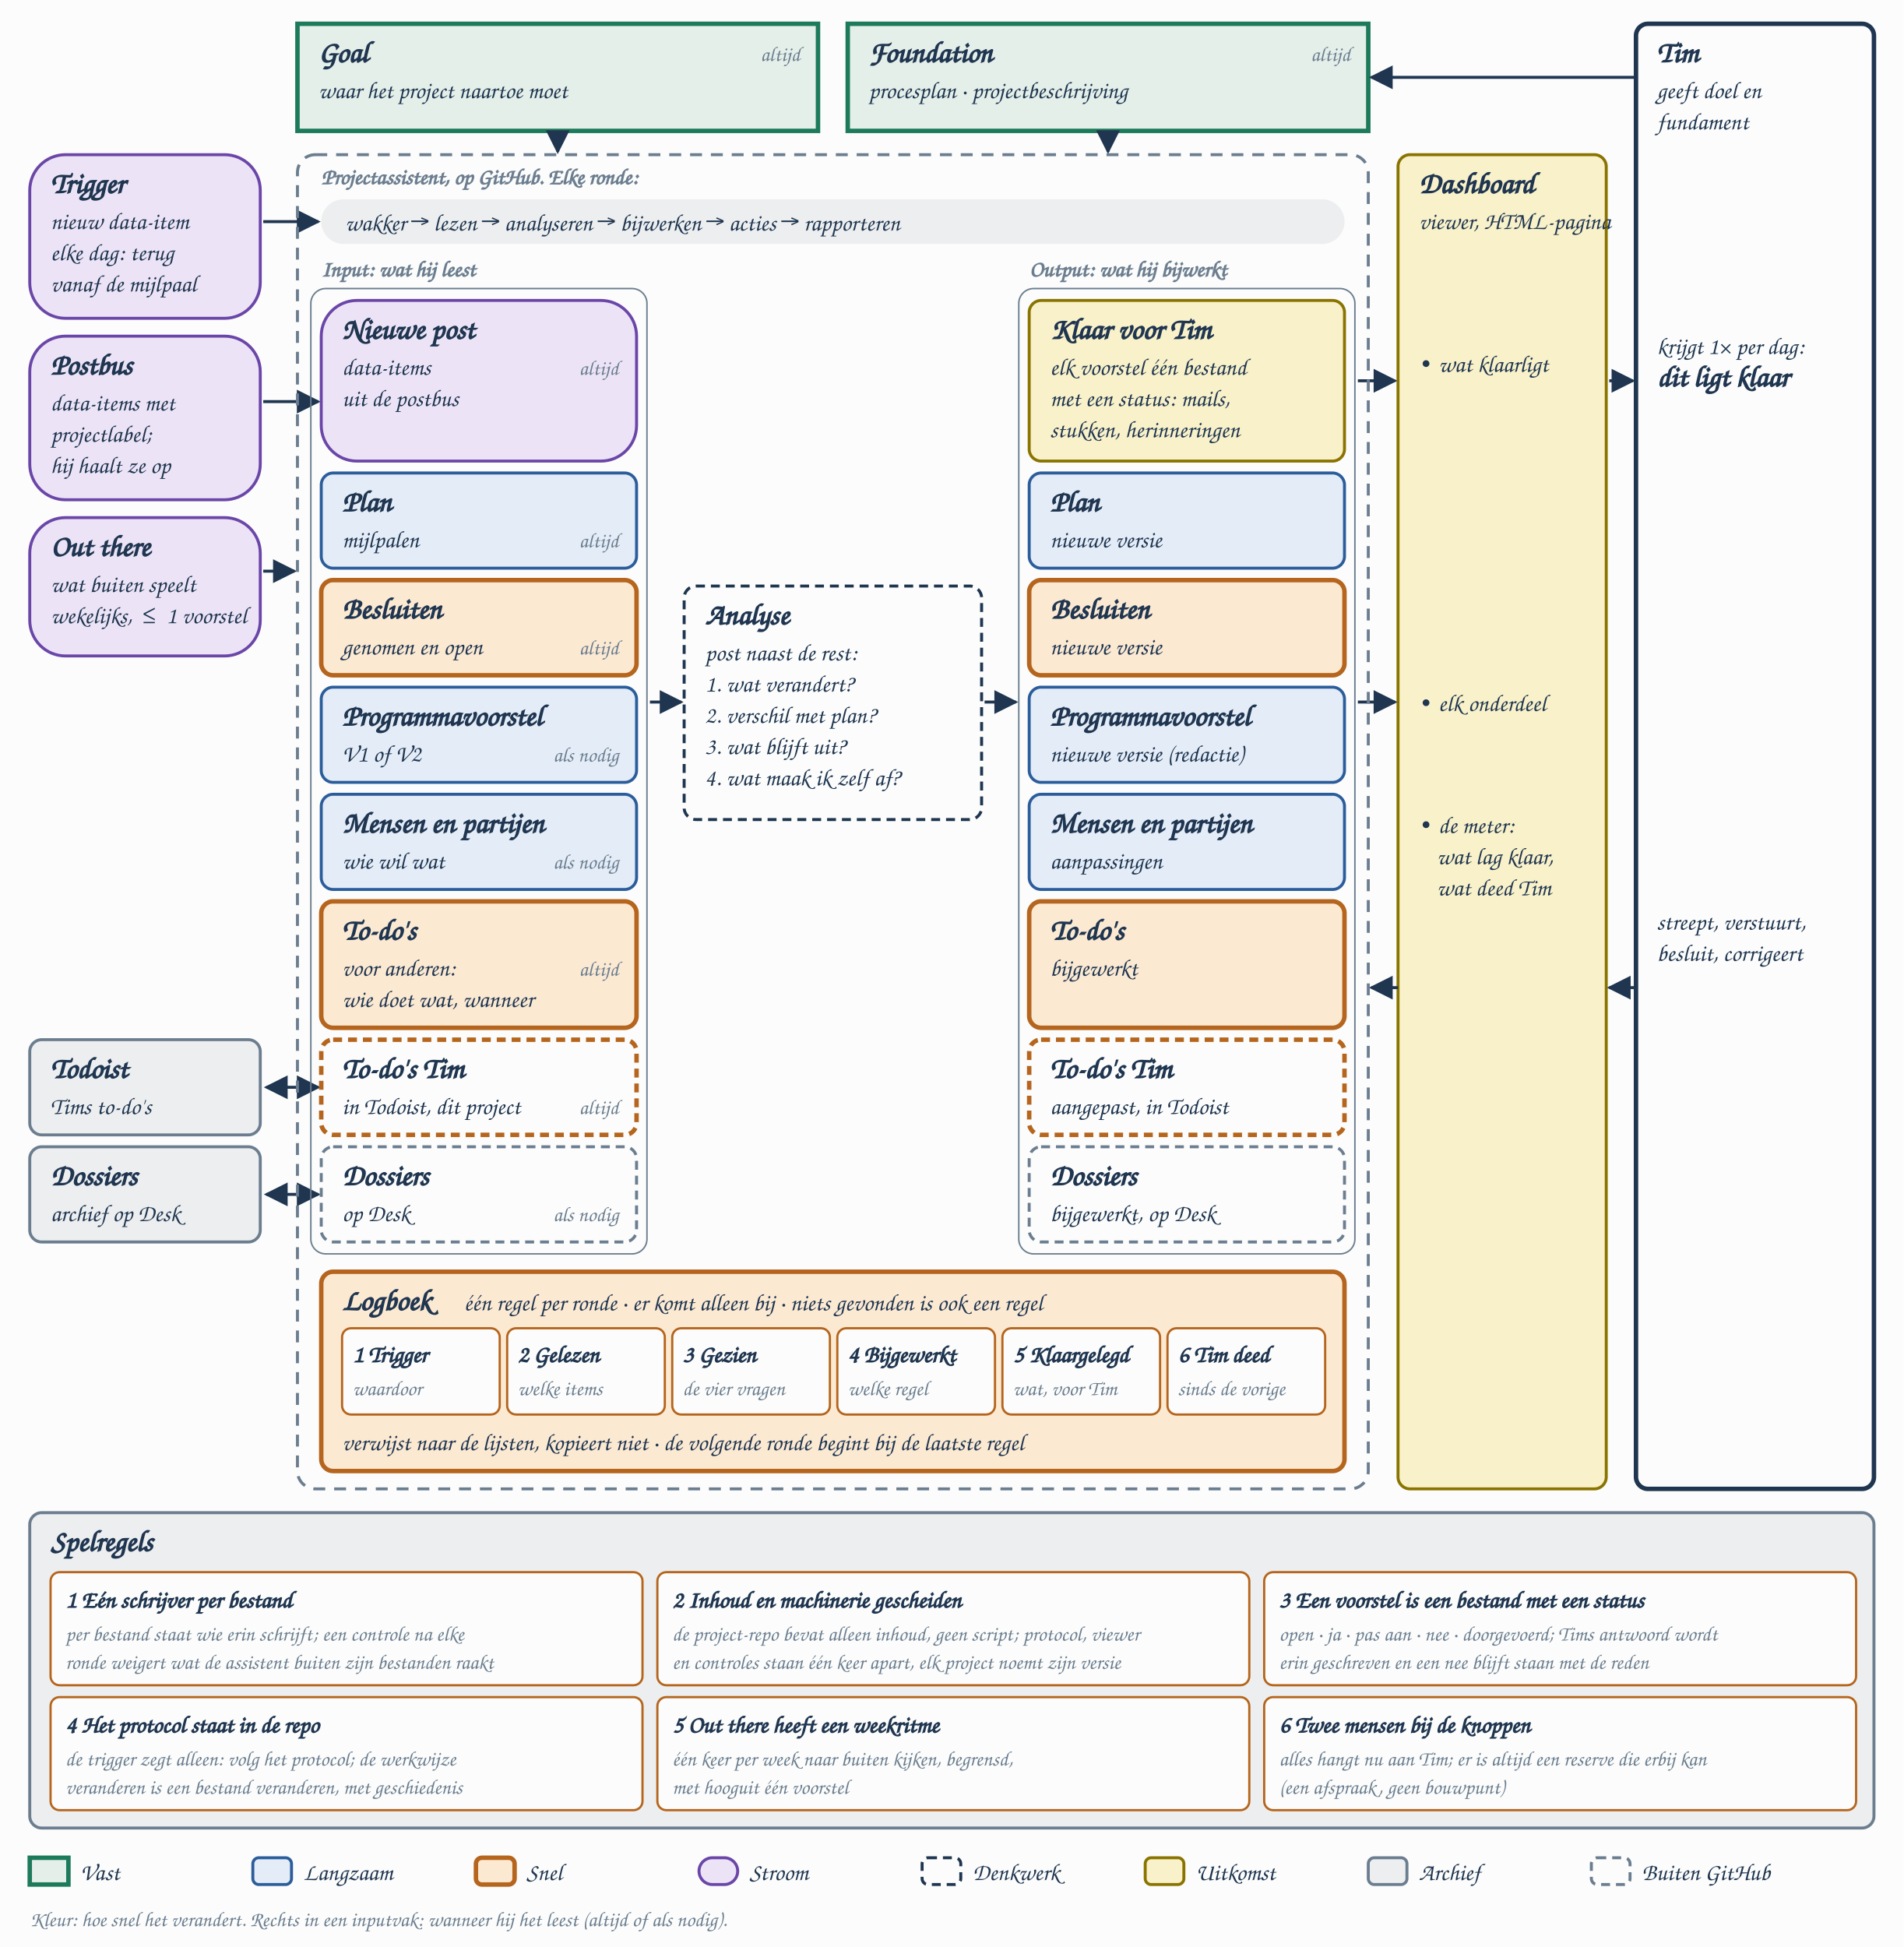
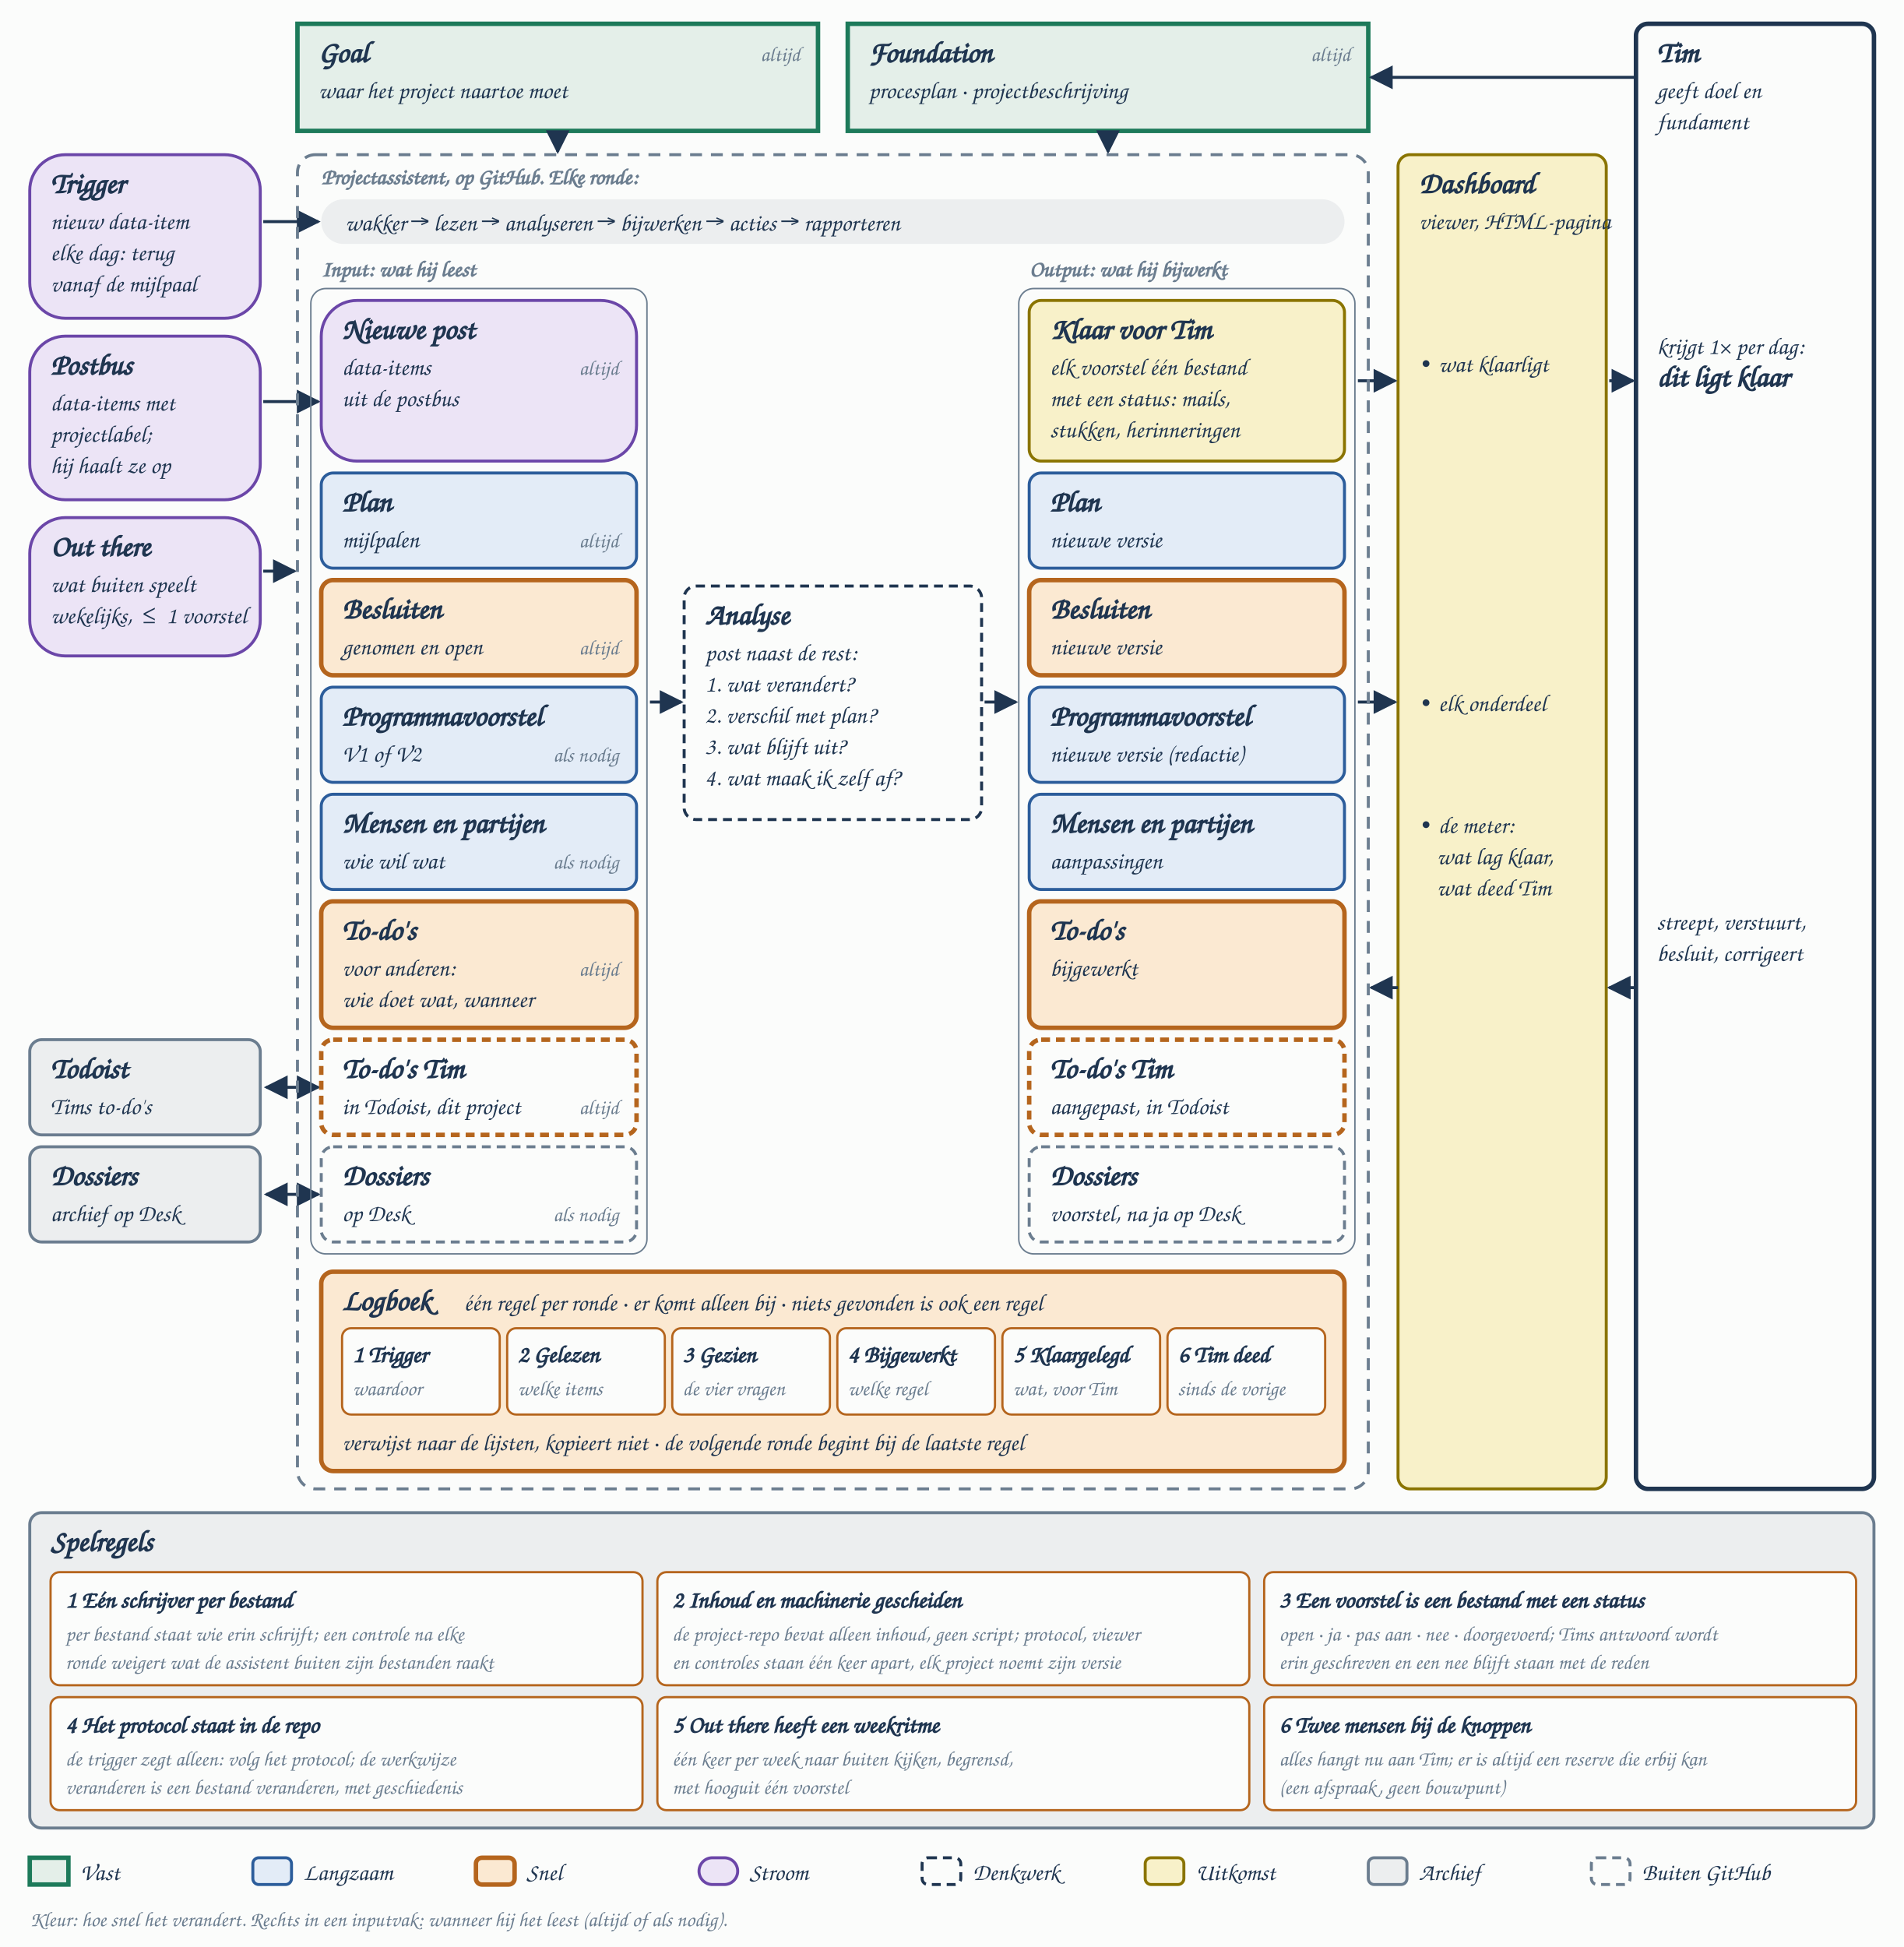
<svg xmlns="http://www.w3.org/2000/svg" width="1280" height="1309" viewBox="0 0 1280 1309" role="img" aria-label="Containertekening van de projectassistent">
  <style>text{fill:#1f3550;font-family:"Kalam","Comic Sans MS","Chalkboard SE",cursive}
.lbl{font-weight:700;font-size:20px}.sm{font-size:16px}.xs{font-size:14px;fill:#6b7d8f}
.clbl{font-size:15px;font-weight:700;fill:#6b7d8f}
.vak{font-size:16px;font-weight:700}
.cel{fill:#fbfcfb;stroke:#b5651d;stroke-width:1.5}
.b{stroke-width:2}
.vast{fill:#e4efe9;stroke:#1d7a5a;stroke-width:3}
.slow{fill:#e3ecf7;stroke:#2c5d9b}
.fast{fill:#fbe9d2;stroke:#b5651d;stroke-width:3}
.flow{fill:#ece4f6;stroke:#6b46a8}
.think{fill:#fbfcfb;stroke:#1f3550;stroke-dasharray:6 4}
.out{fill:#f8f1c9;stroke:#8a7400}
.arch{fill:#eceeef;stroke:#6b7d8f}
.ext{fill:none;stroke-dasharray:6 4}
.tim{fill:#fbfcfb;stroke:#1f3550;stroke-width:3}
.loop{fill:#eceeef}
.group{fill:none;stroke:#6b7d8f;stroke-width:1}
.container{fill:none;stroke:#6b7d8f;stroke-width:2;stroke-dasharray:8 6}
.arrow{stroke:#1f3550;stroke-width:2;fill:none;marker-end:url(#pijl)}.both{marker-start:url(#pijl)}.tip{fill:#1f3550}</style>
  <rect width="1280" height="1309" fill="#fbfcfb" />
  <defs>
    <marker id="pijl" viewBox="0 0 10 10" refX="9" refY="5" markerWidth="8" markerHeight="8" orient="auto-start-reverse">
      <path d="M0,0 L10,5 L0,10 z" class="tip" />
    </marker>
  </defs>
  <rect class="b vast" x="200" y="16" width="350" height="72" rx="0" />
  <text class="lbl" x="214" y="42">Goal</text>
  <text class="sm" x="214" y="66">waar het project naartoe moet</text>
  <text class="xs" text-anchor="end" x="538" y="41">altijd</text>
  <rect class="b vast" x="570" y="16" width="350" height="72" rx="0" />
  <text class="lbl" x="584" y="42">Foundation</text>
  <text class="sm" x="584" y="66">procesplan · projectbeschrijving</text>
  <text class="xs" text-anchor="end" x="908" y="41">altijd</text>
  <path class="arrow" d="M375,88 L375,102" />
  <path class="arrow" d="M745,88 L745,102" />
  <rect class="b out" x="940" y="104" width="140" height="897" rx="8" />
  <text class="lbl" x="954" y="130">Dashboard</text>
  <text class="sm" x="954" y="154">viewer, HTML-pagina</text>
  <text class="sm" x="954" y="250">• wat klaarligt</text>
  <text class="sm" x="954" y="478">• elk onderdeel</text>
  <text class="sm" x="954" y="560">• de meter:</text>
  <text class="sm" x="966" y="581">wat lag klaar,</text>
  <text class="sm" x="966" y="602">wat deed Tim</text>
  <path class="arrow" d="M913,256 L938,256" />
  <path class="arrow" d="M913,472 L938,472" />
  <rect class="b tim" x="1100" y="16" width="160" height="985" rx="8" />
  <text class="lbl" x="1114" y="42">Tim</text>
  <text class="sm" x="1114" y="66">geeft doel en</text>
  <text class="sm" x="1114" y="87">fundament</text>
  <path class="arrow" d="M1100,52 L922,52" />
  <text class="sm" x="1114" y="238">krijgt 1× per dag:</text>
  <text class="lbl" x="1114" y="260">dit ligt klaar</text>
  <path class="arrow" d="M1082,256 L1098,256" />
  <text class="sm" x="1114" y="625">streept, verstuurt,</text>
  <text class="sm" x="1114" y="646">besluit, corrigeert</text>
  <path class="arrow" d="M1100,664 L1082,664" />
  <path class="arrow" d="M940,664 L922,664" />
  <rect class="b flow" x="20" y="104" width="155" height="110" rx="24" />
  <text class="lbl" x="34" y="130">Trigger</text>
  <text class="sm" x="34" y="154">nieuw data-item</text>
  <text class="sm" x="34" y="175">elke dag: terug</text>
  <text class="sm" x="34" y="196">vanaf de mijlpaal</text>
  <path class="arrow" d="M177,149 L214,149" />
  <rect class="b flow" x="20" y="226" width="155" height="110" rx="24" />
  <text class="lbl" x="34" y="252">Postbus</text>
  <text class="sm" x="34" y="276">data-items met</text>
  <text class="sm" x="34" y="297">projectlabel;</text>
  <text class="sm" x="34" y="318">hij haalt ze op</text>
  <path class="arrow" d="M177,270 L214,270" />
  <rect class="b flow" x="20" y="348" width="155" height="93" rx="24" />
  <text class="lbl" x="34" y="374">Out there</text>
  <text class="sm" x="34" y="398">wat buiten speelt</text>
  <text class="sm" x="34" y="419">wekelijks, ≤ 1 voorstel</text>
  <path class="arrow" d="M177,384 L198,384" />
  <rect class="b arch" x="20" y="699" width="155" height="64" rx="8" />
  <text class="lbl" x="34" y="725">Todoist</text>
  <text class="sm" x="34" y="749">Tims to-do's</text>
  <path class="arrow both" d="M179,731 L214,731" />
  <rect class="b arch" x="20" y="771" width="155" height="64" rx="8" />
  <text class="lbl" x="34" y="797">Dossiers</text>
  <text class="sm" x="34" y="821">archief op Desk</text>
  <path class="arrow both" d="M179,803 L214,803" />
  <rect class="container" x="200" y="104" width="720" height="897" rx="12" />
  <text class="clbl" x="216" y="124">Projectassistent, op GitHub. Elke ronde:</text>
  <rect class="loop" x="216" y="134" width="688" height="30" rx="15" />
  <text class="sm" x="232" y="155">wakker → lezen → analyseren → bijwerken → acties → rapporteren</text>
  <text class="clbl" x="216" y="186">Input: wat hij leest</text>
  <text class="clbl" x="692" y="186">Output: wat hij bijwerkt</text>
  <rect class="group" x="209" y="194" width="226" height="649" rx="10" />
  <rect class="group" x="685" y="194" width="226" height="649" rx="10" />
  <rect class="b slow" x="216" y="318" width="212" height="64" rx="8" />
  <text class="lbl" x="230" y="344">Plan</text>
  <text class="sm" x="230" y="368">mijlpalen</text>
  <text class="xs" text-anchor="end" x="416" y="368">altijd</text>
  <rect class="b slow" x="692" y="318" width="212" height="64" rx="8" />
  <text class="lbl" x="706" y="344">Plan</text>
  <text class="sm" x="706" y="368">nieuwe versie</text>
  <rect class="b fast" x="216" y="390" width="212" height="64" rx="8" />
  <text class="lbl" x="230" y="416">Besluiten</text>
  <text class="sm" x="230" y="440">genomen en open</text>
  <text class="xs" text-anchor="end" x="416" y="440">altijd</text>
  <rect class="b fast" x="692" y="390" width="212" height="64" rx="8" />
  <text class="lbl" x="706" y="416">Besluiten</text>
  <text class="sm" x="706" y="440">nieuwe versie</text>
  <rect class="b slow" x="216" y="462" width="212" height="64" rx="8" />
  <text class="lbl" x="230" y="488">Programmavoorstel</text>
  <text class="sm" x="230" y="512">V1 of V2</text>
  <text class="xs" text-anchor="end" x="416" y="512">als nodig</text>
  <rect class="b slow" x="692" y="462" width="212" height="64" rx="8" />
  <text class="lbl" x="706" y="488">Programmavoorstel</text>
  <text class="sm" x="706" y="512">nieuwe versie (redactie)</text>
  <rect class="b slow" x="216" y="534" width="212" height="64" rx="8" />
  <text class="lbl" x="230" y="560">Mensen en partijen</text>
  <text class="sm" x="230" y="584">wie wil wat</text>
  <text class="xs" text-anchor="end" x="416" y="584">als nodig</text>
  <rect class="b slow" x="692" y="534" width="212" height="64" rx="8" />
  <text class="lbl" x="706" y="560">Mensen en partijen</text>
  <text class="sm" x="706" y="584">aanpassingen</text>
  <rect class="b fast" x="216" y="606" width="212" height="85" rx="8" />
  <text class="lbl" x="230" y="632">To-do's</text>
  <text class="sm" x="230" y="656">voor anderen:</text>
  <text class="sm" x="230" y="677">wie doet wat, wanneer</text>
  <text class="xs" text-anchor="end" x="416" y="656">altijd</text>
  <rect class="b fast" x="692" y="606" width="212" height="85" rx="8" />
  <text class="lbl" x="706" y="632">To-do's</text>
  <text class="sm" x="706" y="656">bijgewerkt</text>
  <rect class="b fast ext" x="216" y="699" width="212" height="64" rx="8" />
  <text class="lbl" x="230" y="725">To-do's Tim</text>
  <text class="sm" x="230" y="749">in Todoist, dit project</text>
  <text class="xs" text-anchor="end" x="416" y="749">altijd</text>
  <rect class="b fast ext" x="692" y="699" width="212" height="64" rx="8" />
  <text class="lbl" x="706" y="725">To-do's Tim</text>
  <text class="sm" x="706" y="749">aangepast, in Todoist</text>
  <rect class="b arch ext" x="216" y="771" width="212" height="64" rx="8" />
  <text class="lbl" x="230" y="797">Dossiers</text>
  <text class="sm" x="230" y="821">op Desk</text>
  <text class="xs" text-anchor="end" x="416" y="821">als nodig</text>
  <rect class="b arch ext" x="692" y="771" width="212" height="64" rx="8" />
  <text class="lbl" x="706" y="797">Dossiers</text>
-   <text class="sm" x="706" y="821">bijgewerkt, op Desk</text>
+   <text class="sm" x="706" y="821">voorstel, na ja op Desk</text>
  <rect class="b flow" x="216" y="202" width="212" height="108" rx="24" />
  <text class="lbl" x="230" y="228">Nieuwe post</text>
  <text class="sm" x="230" y="252">data-items</text>
  <text class="sm" x="230" y="273">uit de postbus</text>
  <text class="xs" text-anchor="end" x="416" y="252">altijd</text>
  <rect class="b out" x="692" y="202" width="212" height="108" rx="8" />
  <text class="lbl" x="706" y="228">Klaar voor Tim</text>
  <text class="sm" x="706" y="252">elk voorstel één bestand</text>
  <text class="sm" x="706" y="273">met een status: mails,</text>
  <text class="sm" x="706" y="294">stukken, herinneringen</text>
  <rect class="b think" x="460" y="394" width="200" height="157" rx="8" />
  <text class="lbl" x="474" y="420">Analyse</text>
  <text class="sm" x="474" y="444">post naast de rest:</text>
  <text class="sm" x="474" y="465">1. wat verandert?</text>
  <text class="sm" x="474" y="486">2. verschil met plan?</text>
  <text class="sm" x="474" y="507">3. wat blijft uit?</text>
  <text class="sm" x="474" y="528">4. wat maak ik zelf af?</text>
  <path class="arrow" d="M437,472 L458,472" />
  <path class="arrow" d="M662,472 L683,472" />
  <rect class="b fast" x="216" y="855" width="688" height="134" rx="8" />
  <text class="lbl" x="230" y="881">Logboek</text>
  <text class="sm" x="312" y="881">één regel per ronde · er komt alleen bij · niets gevonden is ook een regel</text>
  <rect class="cel" x="230" y="893" width="106" height="58" rx="6" />
  <text class="vak" x="237" y="916">1 Trigger</text>
  <text class="xs" x="237" y="938">waardoor</text>
  <rect class="cel" x="341" y="893" width="106" height="58" rx="6" />
  <text class="vak" x="348" y="916">2 Gelezen</text>
  <text class="xs" x="348" y="938">welke items</text>
  <rect class="cel" x="452" y="893" width="106" height="58" rx="6" />
  <text class="vak" x="459" y="916">3 Gezien</text>
  <text class="xs" x="459" y="938">de vier vragen</text>
  <rect class="cel" x="563" y="893" width="106" height="58" rx="6" />
  <text class="vak" x="570" y="916">4 Bijgewerkt</text>
  <text class="xs" x="570" y="938">welke regel</text>
  <rect class="cel" x="674" y="893" width="106" height="58" rx="6" />
  <text class="vak" x="681" y="916">5 Klaargelegd</text>
  <text class="xs" x="681" y="938">wat, voor Tim</text>
  <rect class="cel" x="785" y="893" width="106" height="58" rx="6" />
  <text class="vak" x="792" y="916">6 Tim deed</text>
  <text class="xs" x="792" y="938">sinds de vorige</text>
  <text class="sm" x="230" y="975">verwijst naar de lijsten, kopieert niet · de volgende ronde begint bij de laatste regel</text>
  <rect class="b arch" x="20" y="1017" width="1240" height="212" rx="8" />
  <text class="lbl" x="34" y="1043">Spelregels</text>
  <rect class="cel" x="34" y="1057" width="398" height="76" rx="6" />
  <text class="vak" x="44" y="1081">1 Eén schrijver per bestand</text>
  <text class="xs" x="44" y="1103">per bestand staat wie erin schrijft; een controle na elke</text>
  <text class="xs" x="44" y="1122">ronde weigert wat de assistent buiten zijn bestanden raakt</text>
  <rect class="cel" x="442" y="1057" width="398" height="76" rx="6" />
  <text class="vak" x="452" y="1081">2 Inhoud en machinerie gescheiden</text>
  <text class="xs" x="452" y="1103">de project-repo bevat alleen inhoud, geen script; protocol, viewer</text>
  <text class="xs" x="452" y="1122">en controles staan één keer apart, elk project noemt zijn versie</text>
  <rect class="cel" x="850" y="1057" width="398" height="76" rx="6" />
  <text class="vak" x="860" y="1081">3 Een voorstel is een bestand met een status</text>
  <text class="xs" x="860" y="1103">open · ja · pas aan · nee · doorgevoerd; Tims antwoord wordt</text>
  <text class="xs" x="860" y="1122">erin geschreven en een nee blijft staan met de reden</text>
  <rect class="cel" x="34" y="1141" width="398" height="76" rx="6" />
  <text class="vak" x="44" y="1165">4 Het protocol staat in de repo</text>
  <text class="xs" x="44" y="1187">de trigger zegt alleen: volg het protocol; de werkwijze</text>
  <text class="xs" x="44" y="1206">veranderen is een bestand veranderen, met geschiedenis</text>
  <rect class="cel" x="442" y="1141" width="398" height="76" rx="6" />
  <text class="vak" x="452" y="1165">5 Out there heeft een weekritme</text>
  <text class="xs" x="452" y="1187">één keer per week naar buiten kijken, begrensd,</text>
  <text class="xs" x="452" y="1206">met hooguit één voorstel</text>
  <rect class="cel" x="850" y="1141" width="398" height="76" rx="6" />
  <text class="vak" x="860" y="1165">6 Twee mensen bij de knoppen</text>
  <text class="xs" x="860" y="1187">alles hangt nu aan Tim; er is altijd een reserve die erbij kan</text>
  <text class="xs" x="860" y="1206">(een afspraak, geen bouwpunt)</text>
  <rect class="b vast" x="20" y="1249" width="26" height="18" rx="0" />
  <text class="sm" x="54" y="1264">Vast</text>
  <rect class="b slow" x="170" y="1249" width="26" height="18" rx="4" />
  <text class="sm" x="204" y="1264">Langzaam</text>
  <rect class="b fast" x="320" y="1249" width="26" height="18" rx="4" />
  <text class="sm" x="354" y="1264">Snel</text>
  <rect class="b flow" x="470" y="1249" width="26" height="18" rx="9" />
  <text class="sm" x="504" y="1264">Stroom</text>
  <rect class="b think" x="620" y="1249" width="26" height="18" rx="4" />
  <text class="sm" x="654" y="1264">Denkwerk</text>
  <rect class="b out" x="770" y="1249" width="26" height="18" rx="4" />
  <text class="sm" x="804" y="1264">Uitkomst</text>
  <rect class="b arch" x="920" y="1249" width="26" height="18" rx="4" />
  <text class="sm" x="954" y="1264">Archief</text>
  <rect class="b arch ext" x="1070" y="1249" width="26" height="18" rx="4" />
  <text class="sm" x="1104" y="1264">Buiten GitHub</text>
  <text class="xs" x="20" y="1295">Kleur: hoe snel het verandert. Rechts in een inputvak: wanneer hij het leest (altijd of als nodig).</text>
</svg>
